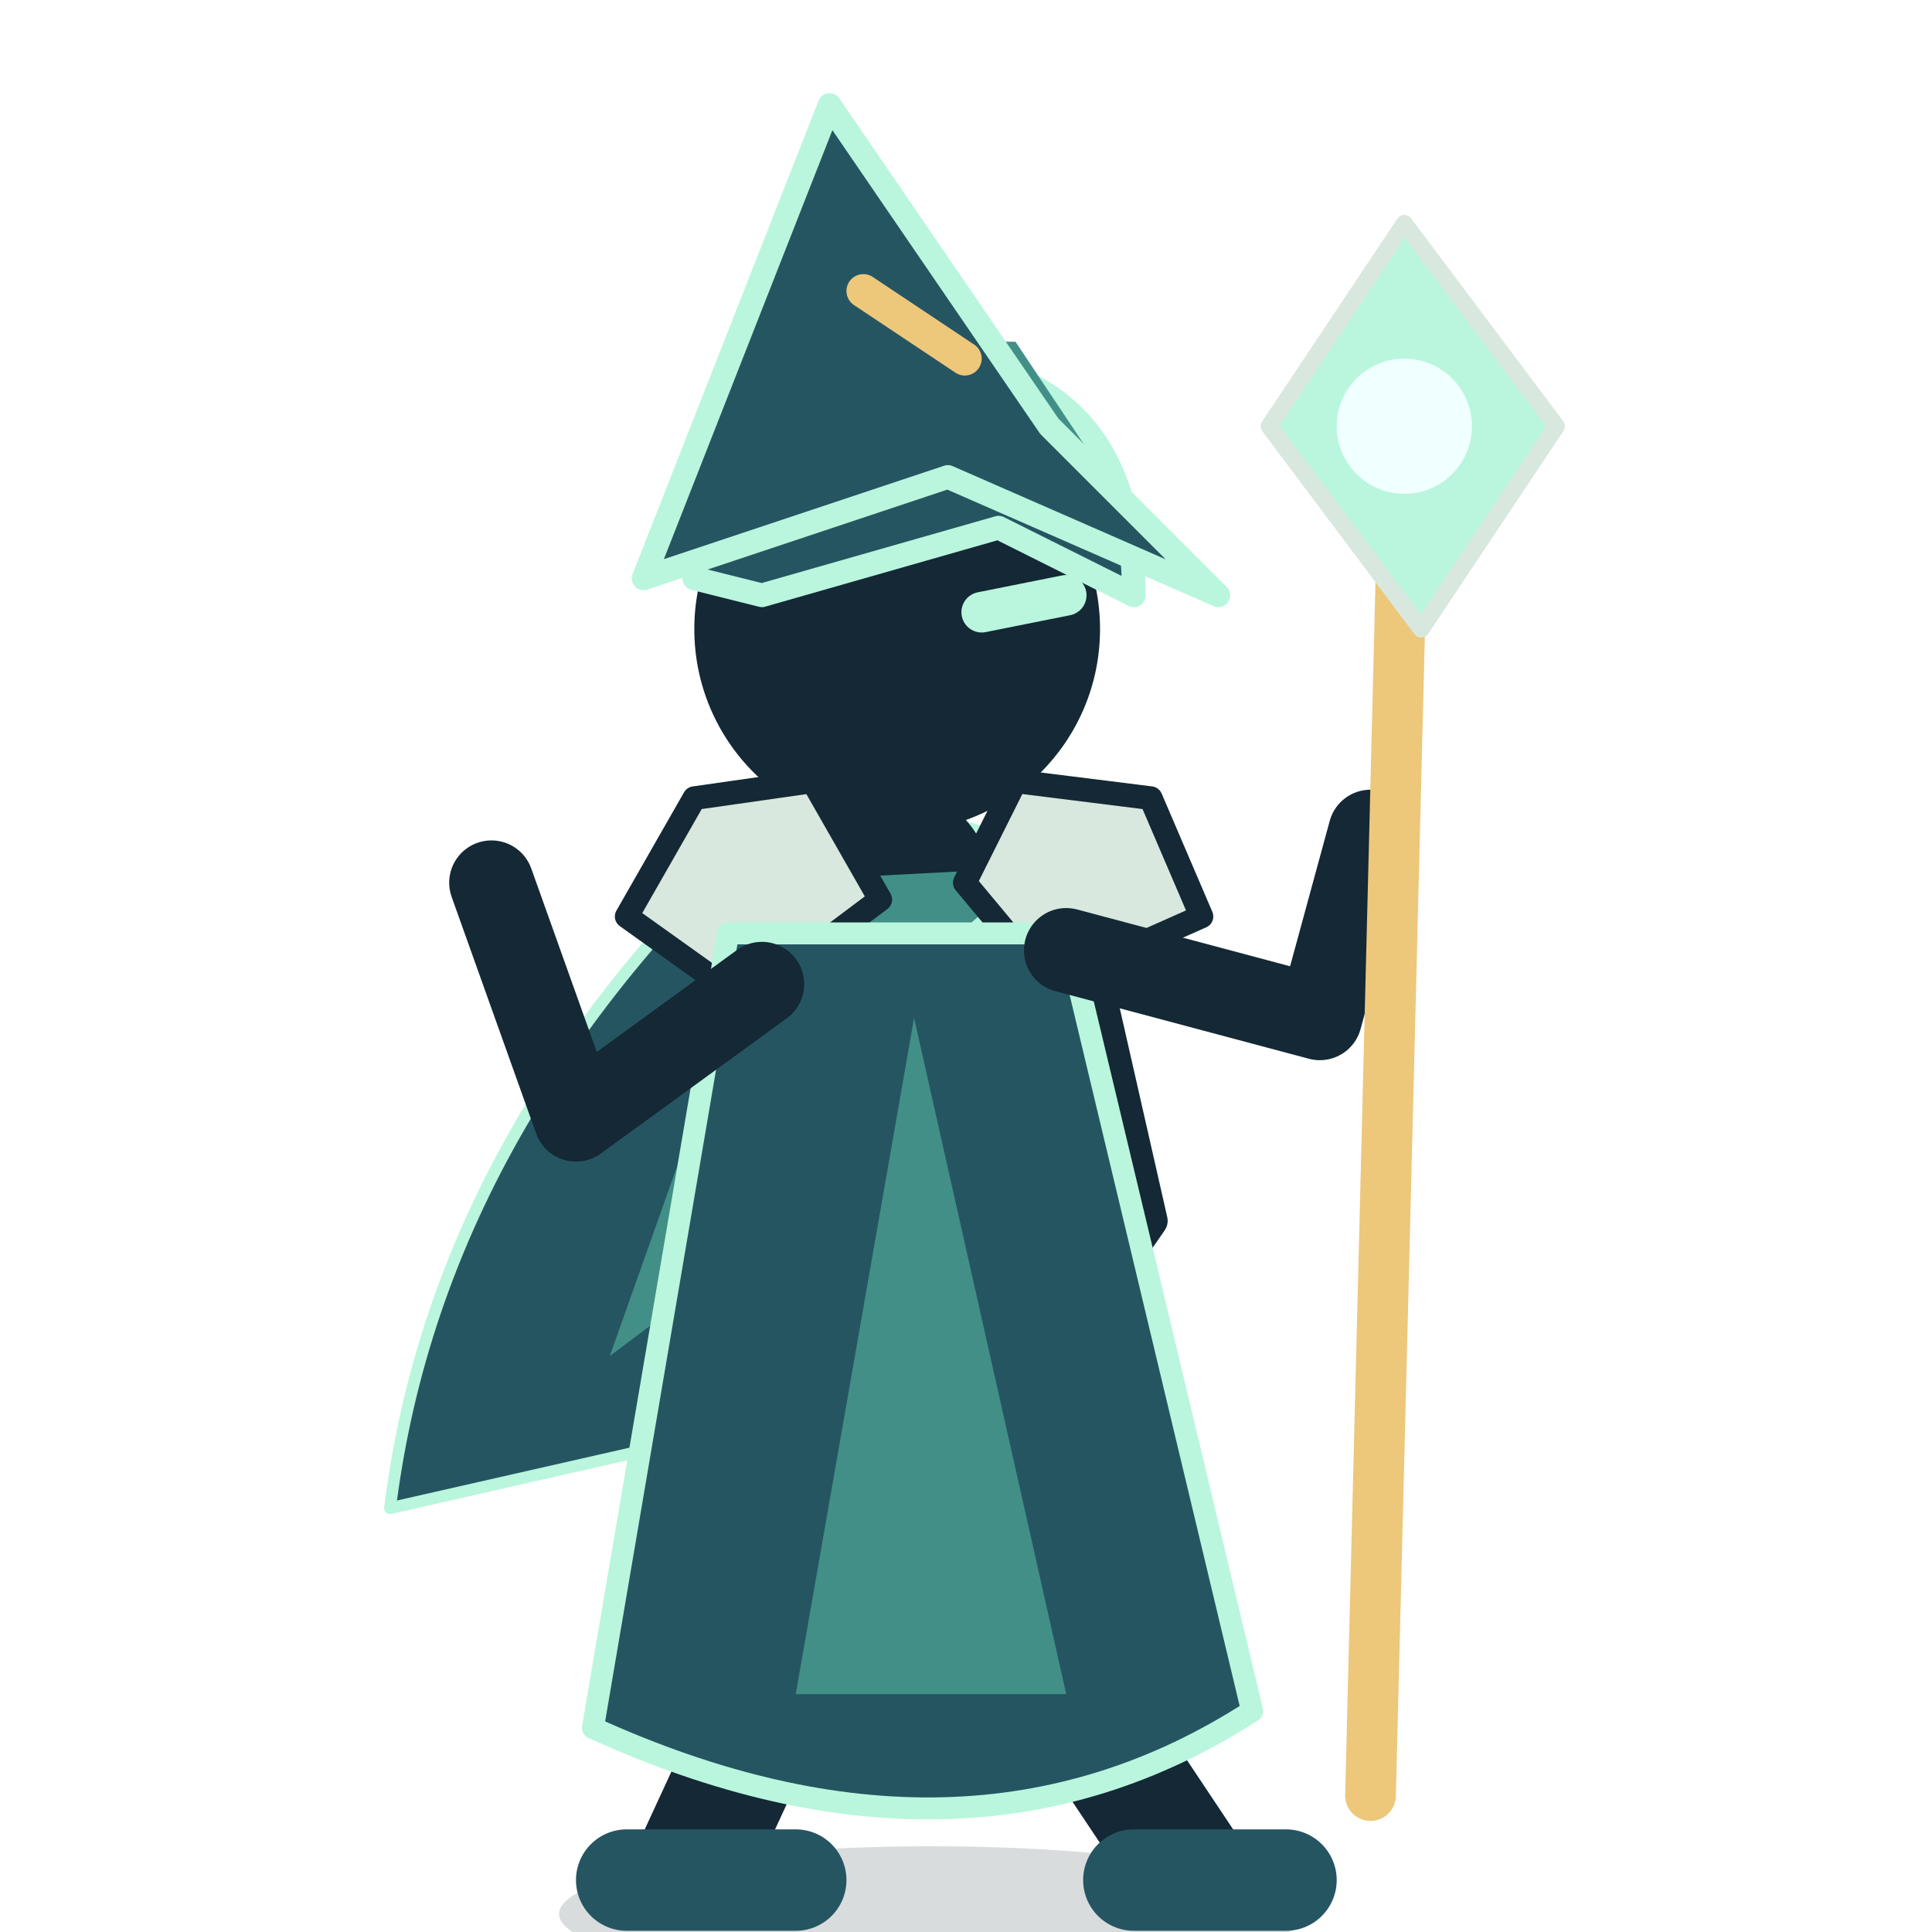
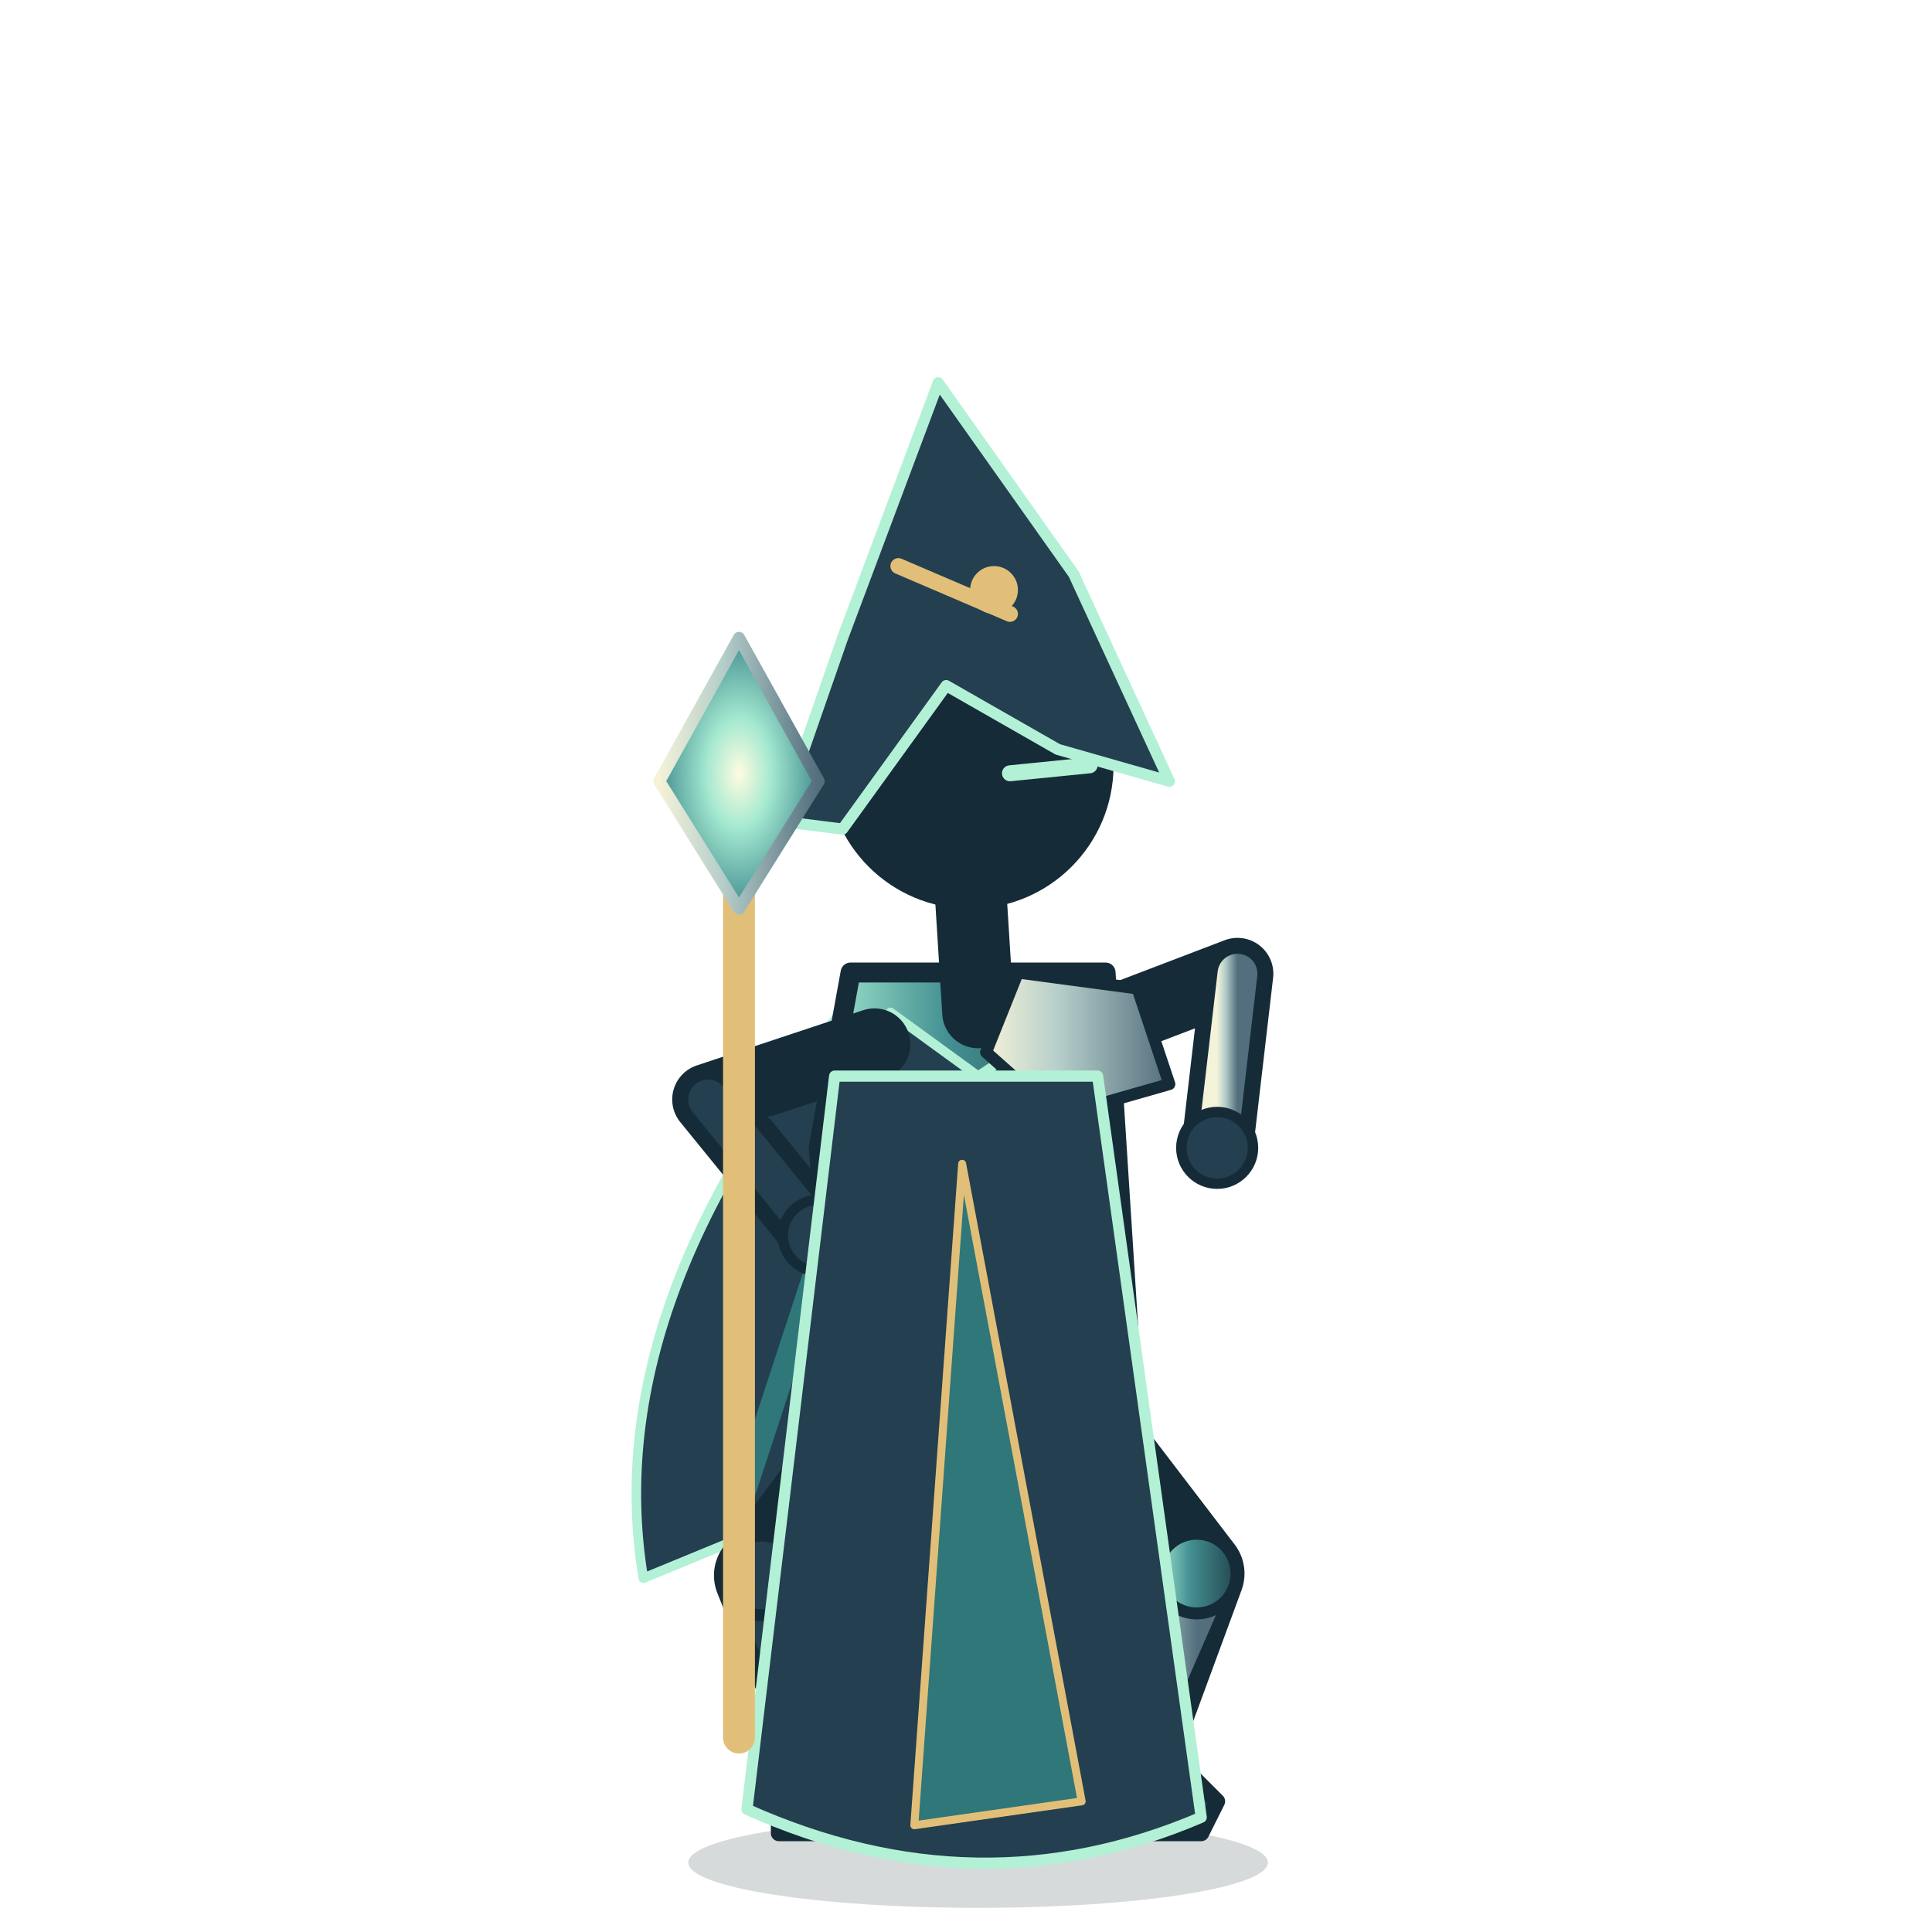
<svg xmlns="http://www.w3.org/2000/svg" width="64" height="64" viewBox="0 0 64 64">
-   <g transform="translate(-5 -1) scale(.56)">
-     <ellipse cx="64" cy="115" rx="22" ry="4" fill="#0c2228" opacity=".16" />
-     <g transform="translate(64 112) scale(1) translate(-64 -112)">
-       <g opacity="1" transform="translate(64 112) rotate(0) translate(-64 -112)">
-         <g transform="translate(0 0)">
-           <path d="M57 48 Q35 67 32 91 L54 86 L67 51Z" fill="#265562" stroke="#b9f6dd" stroke-width="0.7" stroke-linejoin="round" />
-           <path d="M56 51L45 82L53 76Z" fill="#428f88" stroke="none" stroke-width="1" stroke-linejoin="round" />
-           <path d="M60 85L56 99L50 112" fill="none" stroke="#142835" stroke-width="7" stroke-linecap="round" stroke-linejoin="round" />
-           <path d="M67 85L71 100L79 112" fill="none" stroke="#142835" stroke-width="7" stroke-linecap="round" stroke-linejoin="round" />
-           <path d="M46 113h10" fill="none" stroke="#265562" stroke-width="6" stroke-linecap="round" stroke-linejoin="round" />
-           <path d="M76 113h9" fill="none" stroke="#265562" stroke-width="6" stroke-linecap="round" stroke-linejoin="round" />
-           <path d="M62 54L64 85" fill="none" stroke="#142835" stroke-width="11" stroke-linecap="round" stroke-linejoin="round" />
-           <path d="M53 53L72 52L77 74L68 87L55 83L51 65Z" fill="#428f88" stroke="#142835" stroke-width="2" stroke-linejoin="round" />
-           <path d="M55 54L62 61L70 54L72 71L63 76L54 71Z" fill="#265562" stroke="#b9f6dd" stroke-width="1.2" stroke-linejoin="round" />
-           <path d="M53 77L72 78" fill="none" stroke="#edc77a" stroke-width="3" stroke-linecap="round" stroke-linejoin="round" />
-           <circle cx="63" cy="78" r="2" fill="#edc77a" stroke="none" stroke-width="1" />
-           <circle cx="62" cy="39" r="12" fill="#142835" stroke="none" stroke-width="1" />
-           <path d="M50 36Q52 21 64 23Q76 24 76 37L68 33L54 37Z" fill="#265562" stroke="#b9f6dd" stroke-width="1.4" stroke-linejoin="round" />
-           <path d="M51 30L57 22L69 22L75 31L65 28Z" fill="#428f88" stroke="none" stroke-width="1" stroke-linejoin="round" />
-           <path d="M67 38L72 37" fill="none" stroke="#b9f6dd" stroke-width="2.4" stroke-linecap="round" stroke-linejoin="round" />
-           <path d="M50 49L57 48L61 55L53 61L46 56Z" fill="#d9e8de" stroke="#142835" stroke-width="1.4" stroke-linejoin="round" />
-           <path d="M69 48L77 49L80 56L71 60L66 54Z" fill="#d9e8de" stroke="#142835" stroke-width="1.4" stroke-linejoin="round" />
-           <path d="M52 57L72 57L83 103Q66 114 44 104Z" fill="#265562" stroke="#b9f6dd" stroke-width="1.3" stroke-linejoin="round" />
-           <path d="M63 62L72 102L56 102Z" fill="#428f88" stroke="none" stroke-width="1" stroke-linejoin="round" />
-           <path d="M47 36L58 8L71 27L81 37L65 30Z" fill="#265562" stroke="#b9f6dd" stroke-width="1.4" stroke-linejoin="round" />
-           <path d="M60 19L66 23" fill="none" stroke="#edc77a" stroke-width="2" stroke-linecap="round" stroke-linejoin="round" />
-           <path d="M72 58L87 62L90 51" fill="none" stroke="#142835" stroke-width="5" stroke-linecap="round" stroke-linejoin="round" />
-           <path d="M90 108L92 28" fill="none" stroke="#edc77a" stroke-width="3" stroke-linecap="round" stroke-linejoin="round" />
-           <path d="M84 27L92 15L101 27L93 39Z" fill="#b9f6dd" stroke="#d9e8de" stroke-width="1" stroke-linejoin="round" />
-           <circle cx="92" cy="27" r="4" fill="#f0ffff" stroke="none" stroke-width="1" />
-           <path d="M54 60L43 68L38 54" fill="none" stroke="#142835" stroke-width="5" stroke-linecap="round" stroke-linejoin="round" />
+   <g transform="translate(-6 -7) scale(.4)">
+     <defs>
+       <linearGradient id="plate">
+         <stop stop-color="#a5e9d1" />
+         <stop offset=".42" stop-color="#438f91" />
+         <stop offset="1" stop-color="#234650" />
+       </linearGradient>
+       <linearGradient id="steel">
+         <stop stop-color="#f4f2d8" />
+         <stop offset=".4" stop-color="#b5ceca" />
+         <stop offset="1" stop-color="#536e7d" />
+       </linearGradient>
+       <linearGradient id="leather">
+         <stop stop-color="#ca9a59" />
+         <stop offset="1" stop-color="#77583d" />
+       </linearGradient>
+       <radialGradient id="orb">
+         <stop stop-color="#fffce0" />
+         <stop offset=".4" stop-color="#a5e9d1" />
+         <stop offset="1" stop-color="#438f91" />
+       </radialGradient>
+     </defs>
+     <g transform="scale(.75)">
+       <ellipse cx="128" cy="229" rx="32" ry="5" fill="#0c232b" opacity=".17" />
+       <g opacity="1" transform="translate(128 224) scale(.88) translate(-128 -224)">
+         <path d="M115 118 Q80 158 86 194 L120 180 L141 127Z" fill="#233f50" stroke="#b2f1d6" stroke-width="1.2" stroke-linejoin="round" />
+         <path d="M116 130L98 185" fill="none" stroke="#2f7779" stroke-width="3" stroke-linecap="round" stroke-linejoin="round" />
+         <path d="M120 168L100.86 193.65L111 219" fill="none" stroke="#152b38" stroke-width="12" stroke-linecap="round" stroke-linejoin="round" />
+         <path d="M100.86 195.65L111 217" fill="none" stroke="#233f50" stroke-width="7" stroke-linecap="round" stroke-linejoin="round" />
+         <circle cx="100.86" cy="193.65" r="5" fill="#233f50" stroke="#152b38" stroke-width="1.5" />
+         <path d="M103 215L116 215L123 222L121 226H103Z" fill="#233f50" stroke="#152b38" stroke-width="2" stroke-linejoin="round" />
+         <path d="M136 168L155.43 193.42L146 219" fill="none" stroke="#152b38" stroke-width="12" stroke-linecap="round" stroke-linejoin="round" />
+         <path d="M155.43 195.42L146 217" fill="none" stroke="url(#steel)" stroke-width="7" stroke-linecap="round" stroke-linejoin="round" />
+         <circle cx="155.43" cy="193.42" r="5" fill="url(#plate)" stroke="#152b38" stroke-width="1.5" />
+         <path d="M138 215L151 215L158 222L156 226H138Z" fill="#233f50" stroke="#152b38" stroke-width="2" stroke-linejoin="round" />
+         <path d="M112 118L144 118L147 165L136 180L111 175L108 140Z" fill="url(#plate)" stroke="#152b38" stroke-width="2.5" stroke-linejoin="round" />
+         <path d="M117 123L128 131L140 123L140 154L128 160L115 153Z" fill="#233f50" stroke="#b2f1d6" stroke-width="1.2" stroke-linejoin="round" />
+         <path d="M128 133L128 154" fill="none" stroke="#e2bf78" stroke-width="1.3" stroke-linecap="round" stroke-linejoin="round" />
+         <path d="M111 166L145 166" fill="none" stroke="#e2bf78" stroke-width="4" stroke-linecap="round" stroke-linejoin="round" />
+         <path d="M124 162h8v8h-8Z" fill="#e2bf78" stroke="#152b38" stroke-width="1" stroke-linejoin="round" />
+         <path d="M128 123L127 107" fill="none" stroke="#152b38" stroke-width="9" stroke-linecap="round" stroke-linejoin="round" />
+         <g transform="translate(127 92) rotate(0)">
+           <circle cx="0" cy="0" r="18" fill="#152b38" stroke="none" stroke-width="1" />
+           <path d="M-24 7L-16 -16L-4 -48L13 -24L25 2L11 -2L-3 -10L-16 8Z" fill="#233f50" stroke="#b2f1d6" stroke-width="1.4" stroke-linejoin="round" />
+           <path d="M-9 -25L5 -19" fill="none" stroke="#e2bf78" stroke-width="2" stroke-linecap="round" stroke-linejoin="round" />
+           <circle cx="3" cy="-22" r="3" fill="#e2bf78" stroke="none" stroke-width="1" />
+           <path d="M5 1L15 0" fill="none" stroke="#b2f1d6" stroke-width="2" stroke-linecap="round" stroke-linejoin="round" />
+         </g>
+         <path d="M115 127L94.12 133.93L108 151" fill="none" stroke="#152b38" stroke-width="9" stroke-linecap="round" stroke-linejoin="round" />
+         <path d="M94.12 133.93L108 151" fill="none" stroke="#233f50" stroke-width="5" stroke-linecap="round" stroke-linejoin="round" />
+         <circle cx="108" cy="151" r="4.5" fill="#233f50" stroke="#152b38" stroke-width="1.3" />
+         <path d="M140 126L160.55 118.15L158 140" fill="none" stroke="#152b38" stroke-width="9" stroke-linecap="round" stroke-linejoin="round" />
+         <path d="M160.55 118.15L158 140" fill="none" stroke="url(#steel)" stroke-width="5" stroke-linecap="round" stroke-linejoin="round" />
+         <circle cx="158" cy="140" r="4.5" fill="#233f50" stroke="#152b38" stroke-width="1.3" />
+         <path d="M133 118L148 120L152 132L138 136L129 128Z" fill="url(#steel)" stroke="#152b38" stroke-width="1.5" stroke-linejoin="round" />
+         <path d="M110 131L143 131L156 224Q128 236 99 223Z" fill="#233f50" stroke="#b2f1d6" stroke-width="1.4" stroke-linejoin="round" />
+         <path d="M126 142L141 222L120 225Z" fill="#2f7779" stroke="#e2bf78" stroke-width="1" stroke-linejoin="round" />
+         <path d="M98 214L98 94" fill="none" stroke="#e2bf78" stroke-width="4" stroke-linecap="round" stroke-linejoin="round" />
+         <g transform="translate(98 94) rotate(0)">
+           <path d="M-10 0L0 -18L10 0L0 16Z" fill="url(#orb)" stroke="url(#steel)" stroke-width="1.5" stroke-linejoin="round" />
        </g>
      </g>
    </g>
  </g>
</svg>
